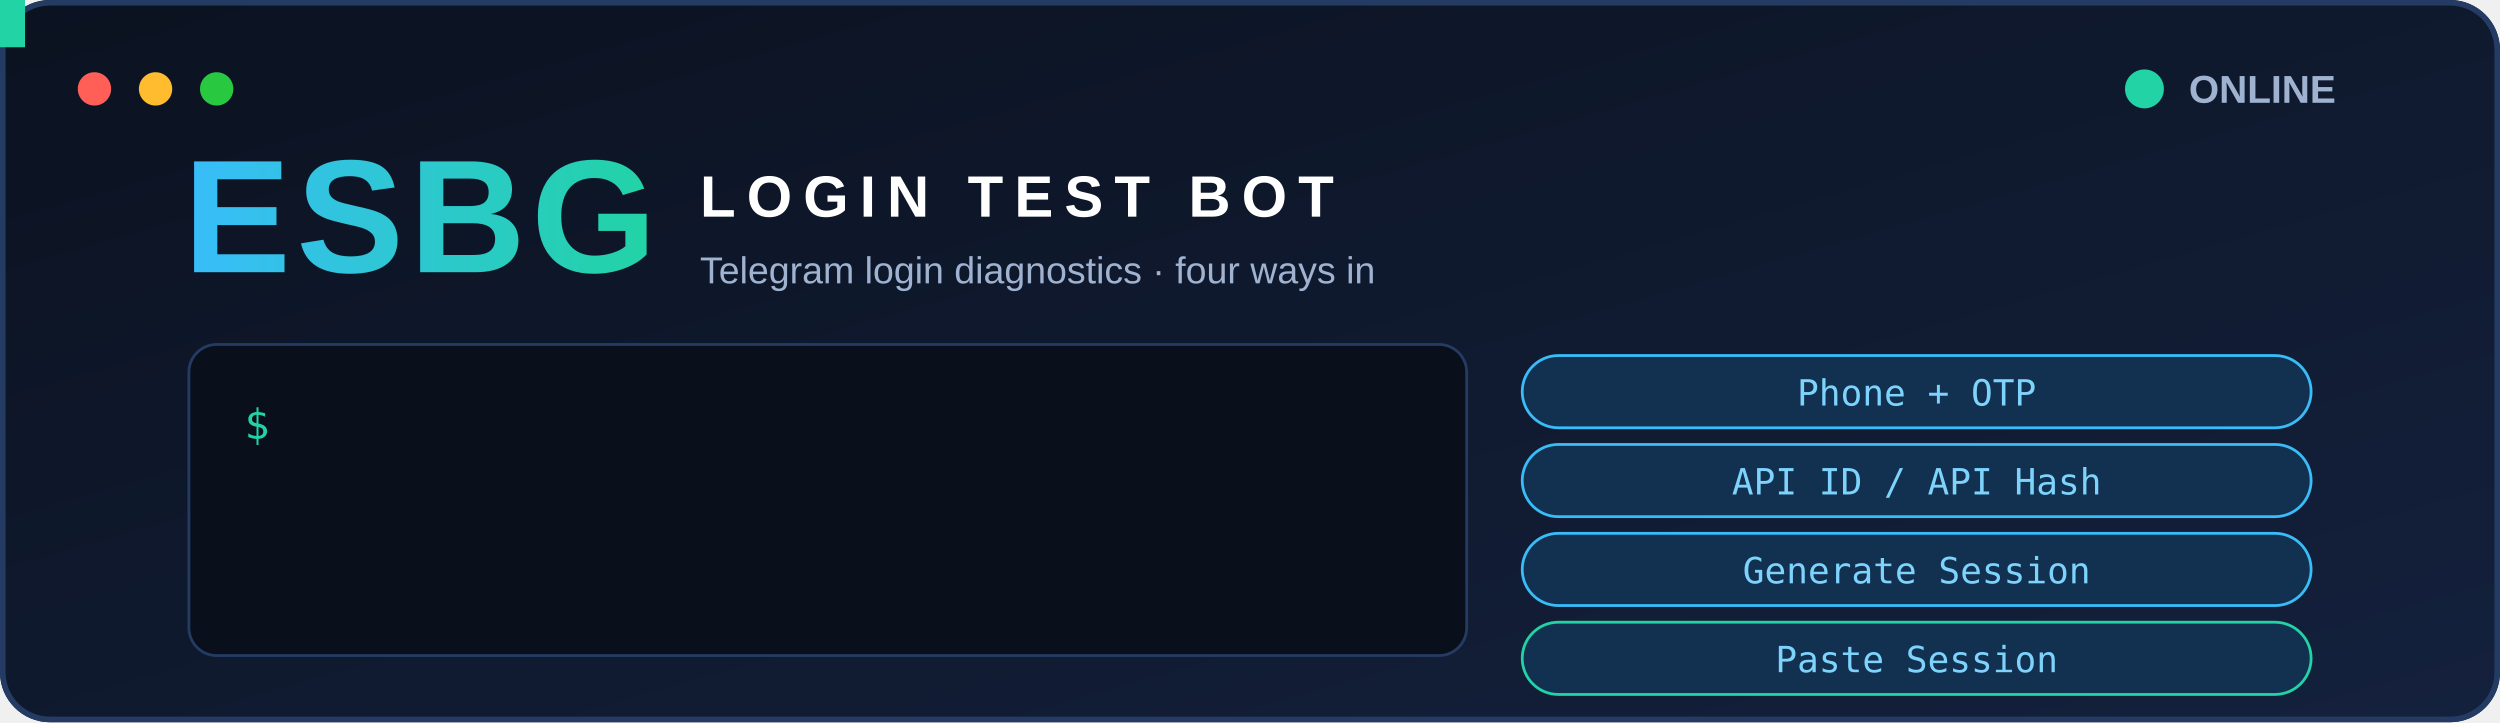
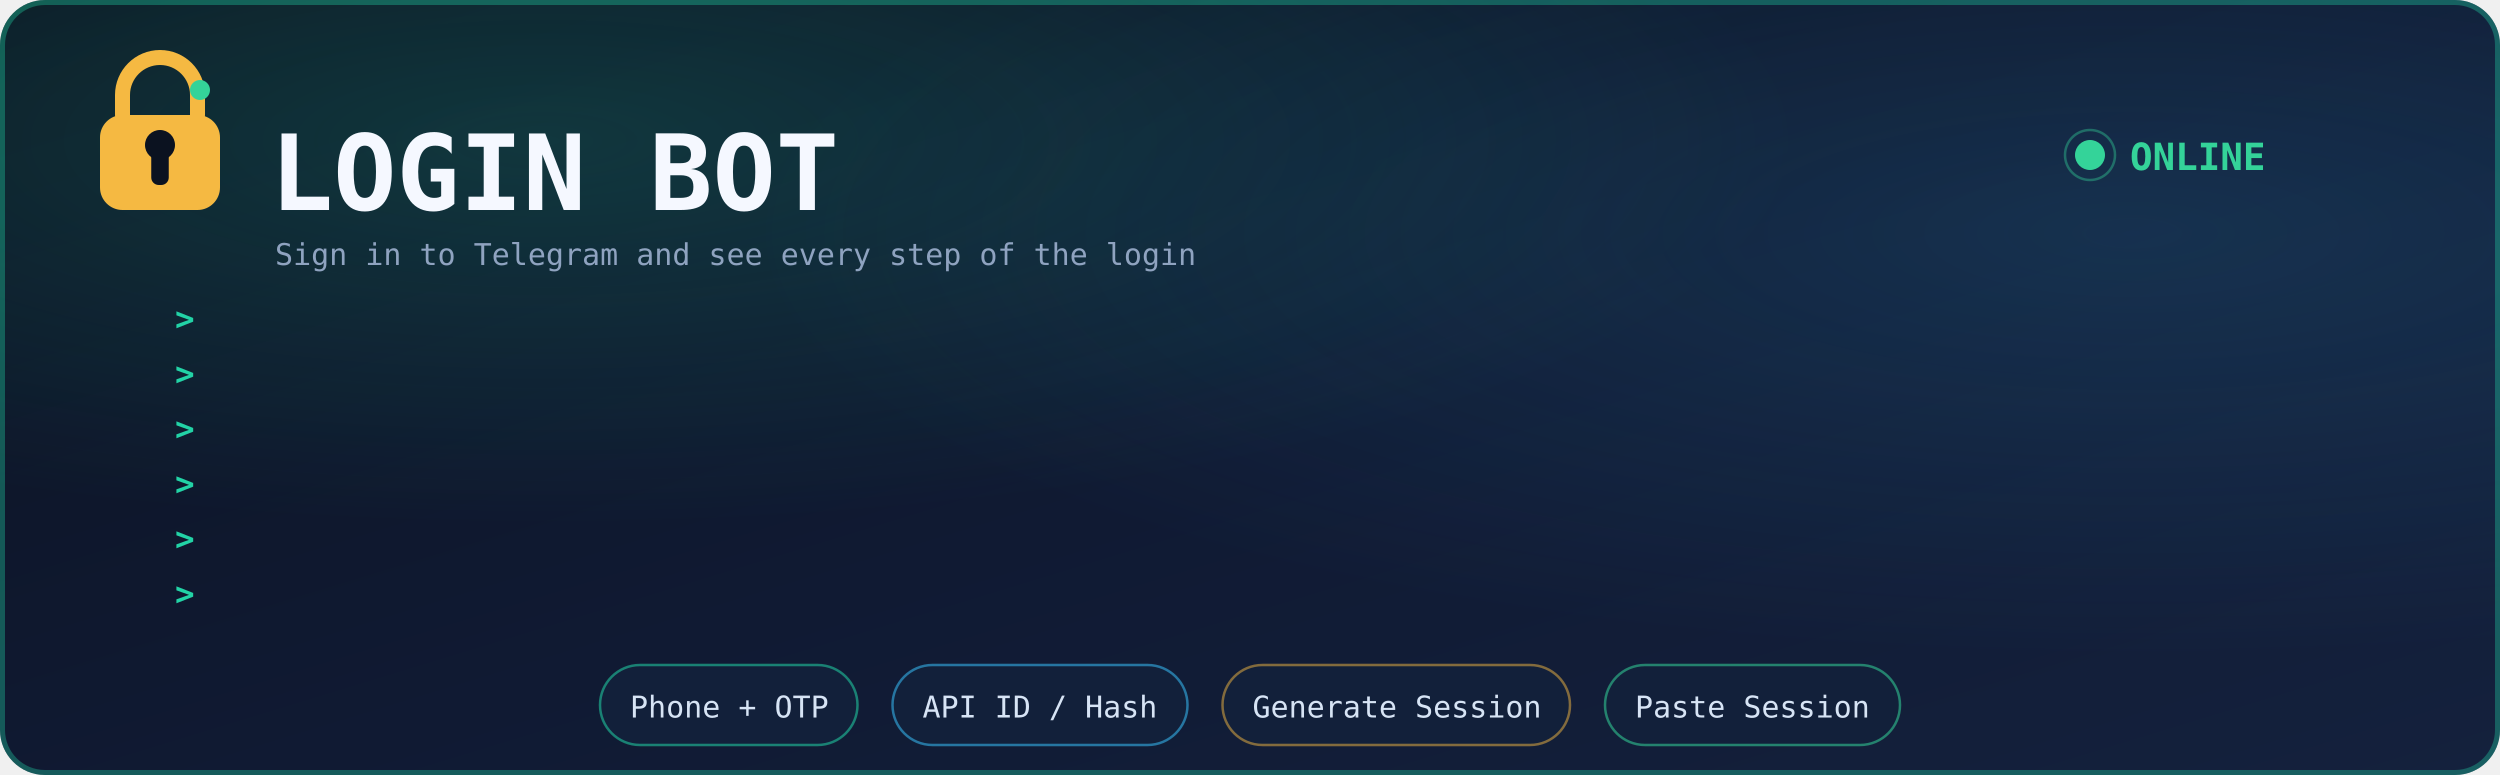
- <svg xmlns="http://www.w3.org/2000/svg" width="900" height="260" viewBox="0 0 900 260" role="img" aria-label="ESBG Login Test Bot">
+ <svg xmlns="http://www.w3.org/2000/svg" width="1000" height="310" viewBox="0 0 1000 310" role="img" aria-label="Login Bot banner">
  <defs>
    <linearGradient id="bg" x1="0" y1="0" x2="1" y2="1">
      <stop offset="0" stop-color="#0b1220" />
+       <stop offset="0.55" stop-color="#101a33" />
      <stop offset="1" stop-color="#14213d" />
    </linearGradient>
-     <linearGradient id="accent" x1="0" y1="0" x2="1" y2="0">
-       <stop offset="0" stop-color="#38bdf8" />
-       <stop offset="1" stop-color="#22d3a6" />
-     </linearGradient>
-     <clipPath id="tl1">
-       <rect x="106" y="143" height="20" width="0">
-         <animate attributeName="width" dur="12s" repeatCount="indefinite" calcMode="linear" values="0;0;126;126;0;0" keyTimes="0;0.02;0.10;0.88;0.90;1" />
+     <radialGradient id="glowTeal" cx="0.22" cy="0.18" r="0.5">
+       <stop offset="0" stop-color="#22d3a6" stop-opacity="0.18" />
+       <stop offset="1" stop-color="#22d3a6" stop-opacity="0" />
+     </radialGradient>
+     <radialGradient id="glowBlue" cx="0.85" cy="0.3" r="0.55">
+       <stop offset="0" stop-color="#38bdf8" stop-opacity="0.14" />
+       <stop offset="1" stop-color="#38bdf8" stop-opacity="0" />
+     </radialGradient>
+     <clipPath id="clip0">
+       <rect x="88" y="114" height="26" width="0">
+         <animate attributeName="width" calcMode="discrete" dur="21.4s" begin="0s" repeatCount="indefinite" values="0;7.8;15.6;23.4;31.2;39;46.8;54.6;62.4;70.2;78;85.8;93.6;101.4;109.2;117;124.8;132.6;140.4;148.2;156;163.8;171.6;179.4;187.2;195;202.8;210.6;218.4;226.2;234;241.8;249.6;257.4;265.2;273" keyTimes="0;0.021;0.023;0.026;0.028;0.03;0.033;0.035;0.037;0.04;0.042;0.044;0.047;0.049;0.051;0.054;0.056;0.058;0.061;0.063;0.065;0.068;0.07;0.072;0.075;0.077;0.079;0.082;0.084;0.086;0.089;0.091;0.093;0.096;0.098;0.101" />
      </rect>
    </clipPath>
-     <clipPath id="tl2">
-       <rect x="88" y="171" height="20" width="0">
-         <animate attributeName="width" dur="12s" repeatCount="indefinite" calcMode="linear" values="0;0;234;234;0;0" keyTimes="0;0.175;0.30;0.90;0.92;1" />
+     <clipPath id="clip1">
+       <rect x="88" y="136" height="26" width="0">
+         <animate attributeName="width" calcMode="discrete" dur="21.4s" begin="0s" repeatCount="indefinite" values="0;7.8;15.6;23.4;31.2;39;46.8;54.6;62.4;70.2;78;85.8;93.6;101.4;109.2;117;124.8;132.6;140.4;148.2;156;163.8;171.6;179.4;187.2;195;202.8;210.6;218.4;226.2;234" keyTimes="0;0.173;0.175;0.178;0.18;0.182;0.185;0.187;0.189;0.192;0.194;0.196;0.199;0.201;0.203;0.206;0.208;0.21;0.213;0.215;0.217;0.22;0.222;0.224;0.227;0.229;0.231;0.234;0.236;0.238;0.241" />
      </rect>
    </clipPath>
-     <clipPath id="tl3">
-       <rect x="88" y="199" height="20" width="0">
-         <animate attributeName="width" dur="12s" repeatCount="indefinite" calcMode="linear" values="0;0;279;279;0;0" keyTimes="0;0.375;0.53;0.92;0.94;1" />
+     <clipPath id="clip2">
+       <rect x="88" y="158" height="26" width="0">
+         <animate attributeName="width" calcMode="discrete" dur="21.4s" begin="0s" repeatCount="indefinite" values="0;7.8;15.6;23.4;31.2;39;46.8;54.6;62.4;70.2;78;85.8;93.6;101.4;109.2;117;124.8;132.6;140.4;148.2;156;163.8;171.6;179.4;187.2;195;202.8;210.6;218.4;226.2;234;241.8;249.6;257.4;265.2;273;280.8;288.6;296.4;304.2;312;319.8" keyTimes="0;0.313;0.315;0.318;0.32;0.322;0.325;0.327;0.329;0.332;0.334;0.336;0.339;0.341;0.344;0.346;0.348;0.35;0.353;0.355;0.357;0.36;0.362;0.364;0.367;0.369;0.371;0.374;0.376;0.379;0.381;0.383;0.386;0.388;0.39;0.393;0.395;0.397;0.4;0.402;0.404;0.406" />
+       </rect>
+     </clipPath>
+     <clipPath id="clip3">
+       <rect x="88" y="180" height="26" width="0">
+         <animate attributeName="width" calcMode="discrete" dur="21.4s" begin="0s" repeatCount="indefinite" values="0;7.8;15.6;23.4;31.2;39;46.8;54.6;62.4;70.2;78;85.8;93.6;101.4;109.2;117;124.8;132.6;140.4;148.2;156;163.8;171.6;179.4;187.2;195;202.8;210.6;218.4;226.2;234;241.8;249.6;257.4;265.2;273;280.8" keyTimes="0;0.479;0.481;0.484;0.486;0.488;0.491;0.493;0.495;0.498;0.5;0.502;0.505;0.507;0.509;0.512;0.514;0.516;0.519;0.521;0.523;0.526;0.528;0.53;0.533;0.535;0.537;0.54;0.542;0.544;0.547;0.549;0.551;0.554;0.556;0.558;0.561" />
+       </rect>
+     </clipPath>
+     <clipPath id="clip4">
+       <rect x="88" y="202" height="26" width="0">
+         <animate attributeName="width" calcMode="discrete" dur="21.4s" begin="0s" repeatCount="indefinite" values="0;7.8;15.6;23.4;31.2;39;46.8;54.6;62.4;70.2;78;85.8;93.6;101.4;109.2;117;124.8;132.6;140.4;148.2;156;163.8;171.6;179.4;187.2;195;202.8;210.6;218.4;226.2;234;241.8;249.6;257.4;265.2;273;280.8;288.6;296.4;304.2;312;319.8;327.6;335.4" keyTimes="0;0.633;0.635;0.638;0.64;0.642;0.645;0.647;0.649;0.652;0.654;0.656;0.659;0.661;0.664;0.666;0.668;0.671;0.673;0.675;0.678;0.68;0.682;0.685;0.687;0.689;0.692;0.694;0.696;0.699;0.701;0.703;0.706;0.708;0.71;0.713;0.715;0.717;0.72;0.722;0.724;0.727;0.729;0.731" />
+       </rect>
+     </clipPath>
+     <clipPath id="clip5">
+       <rect x="88" y="224" height="26" width="0">
+         <animate attributeName="width" calcMode="discrete" dur="21.4s" begin="0s" repeatCount="indefinite" values="0;7.8;15.6;23.4;31.2;39;46.8;54.6;62.4;70.2;78;85.8;93.6;101.4;109.2;117;124.8;132.6;140.4;148.2;156;163.8;171.6;179.4;187.2;195;202.8;210.6;218.4;226.2;234;241.8;249.6;257.4;265.2;273;280.8;288.6;296.4;304.2;312;319.8;327.6;335.4;343.2" keyTimes="0;0.804;0.806;0.808;0.811;0.813;0.815;0.818;0.82;0.822;0.825;0.827;0.829;0.832;0.834;0.836;0.839;0.841;0.844;0.846;0.848;0.851;0.853;0.855;0.858;0.86;0.862;0.865;0.867;0.869;0.872;0.874;0.876;0.878;0.881;0.883;0.885;0.888;0.89;0.892;0.895;0.897;0.899;0.902;0.904" />
      </rect>
    </clipPath>
  </defs>
-   <rect width="900" height="260" rx="18" fill="url(#bg)" />
-   <rect x="1" y="1" width="898" height="258" rx="17" fill="none" stroke="#243b63" stroke-width="2" />
-   <circle cx="34" cy="32" r="6" fill="#ff5f57" />
-   <circle cx="56" cy="32" r="6" fill="#febc2e" />
-   <circle cx="78" cy="32" r="6" fill="#28c840" />
-   <g font-family="'Segoe UI', Arial, sans-serif" font-size="14" font-weight="600" fill="#9fb3d1">
-     <circle cx="772" cy="32" r="6" fill="#22d3a6">
-       <animate attributeName="opacity" values="1;0.1;1" dur="1.4s" repeatCount="indefinite" />
+   <style>
+     text { font-family: 'JetBrains Mono','Fira Code','DejaVu Sans Mono','Courier New',monospace; }
+     .title { font-size: 42px; font-weight: bold; fill: #f5f8ff; }
+     .online { font-size: 15px; font-weight: bold; fill: #34d399; }
+     .t { font-size: 13px; fill: #c9d6e8; }
+     .p { font-size: 13px; fill: #22d3a6; font-weight: bold; }
+     .chip { font-size: 12px; fill: #d7e4f5; }
+     .cap { font-size: 12px; fill: #8fa3c0; }
+   </style>
+   <rect x="0" y="0" width="1000" height="310" rx="18" fill="url(#bg)" />
+   <rect x="0" y="0" width="1000" height="310" rx="18" fill="url(#glowTeal)" />
+   <rect x="0" y="0" width="1000" height="310" rx="18" fill="url(#glowBlue)" />
+   <rect x="1" y="1" width="998" height="308" rx="17" fill="none" stroke="#22d3a6" stroke-opacity="0.35" stroke-width="2" />
+   <g transform="translate(64,58)">
+     <path d="M -15 -12 v -8 a 15 15 0 0 1 30 0 v 8" fill="none" stroke="#f5b942" stroke-width="6" stroke-linecap="round" />
+     <rect x="-24" y="-12" width="48" height="38" rx="9" fill="#f5b942" />
+     <circle cx="0" cy="0" r="6" fill="#0b1220" />
+     <rect x="-3.5" y="2" width="7" height="14" rx="3" fill="#0b1220" />
+     <circle cx="16" cy="-22" r="4" fill="#34d399">
+       <animate attributeName="opacity" values="1;0.15;1" dur="1.8s" repeatCount="indefinite" />
    </circle>
-     <circle cx="772" cy="32" r="6" fill="none" stroke="#22d3a6" stroke-width="2">
-       <animate attributeName="r" values="6;16" dur="1.4s" repeatCount="indefinite" />
-       <animate attributeName="opacity" values="0.8;0" dur="1.4s" repeatCount="indefinite" />
-     </circle>
-     <text x="788" y="37">ONLINE</text>
  </g>
-   <g font-family="'Segoe UI', Arial, sans-serif">
-     <text x="66" y="98" font-size="58" font-weight="800" fill="url(#accent)" letter-spacing="2">ESBG</text>
-     <text x="252" y="78" font-size="21" font-weight="700" fill="#ffffff" letter-spacing="4">LOGIN TEST BOT</text>
-     <text x="252" y="102" font-size="13.5" fill="#9fb3d1">Telegram login diagnostics · four ways in</text>
+   <text class="title" x="108" y="84" textLength="238" lengthAdjust="spacingAndGlyphs">LOGIN BOT</text>
+   <text class="cap" x="110" y="106" textLength="318" lengthAdjust="spacingAndGlyphs">Sign in to Telegram and see every step of the login</text>
+   <circle cx="836" cy="62" r="6" fill="#34d399">
+     <animate attributeName="opacity" values="1;0.2;1" dur="1.6s" repeatCount="indefinite" />
+   </circle>
+   <circle cx="836" cy="62" r="10" fill="none" stroke="#34d399" stroke-opacity="0.4">
+     <animate attributeName="r" values="6;12;6" dur="1.6s" repeatCount="indefinite" />
+     <animate attributeName="stroke-opacity" values="0.45;0.05;0.45" dur="1.6s" repeatCount="indefinite" />
+   </circle>
+   <text class="online" x="852" y="68" textLength="62" lengthAdjust="spacingAndGlyphs">ONLINE</text>
+   <text class="p" x="70" y="132">&gt;</text>
+   <text class="p" x="70" y="154">&gt;</text>
+   <text class="p" x="70" y="176">&gt;</text>
+   <text class="p" x="70" y="198">&gt;</text>
+   <text class="p" x="70" y="220">&gt;</text>
+   <text class="p" x="70" y="242">&gt;</text>
+   <text class="t" x="88" y="132" textLength="273" lengthAdjust="spacingAndGlyphs" clip-path="url(#clip0)">Log in with your phone number + OTP</text>
+   <g opacity="0">
+     <animate attributeName="opacity" calcMode="discrete" dur="21.4s" begin="0s" repeatCount="indefinite" values="0;1;0;0" keyTimes="0;0.019;0.171;1" />
+     <rect x="88" y="120" width="8" height="16" fill="#22d3a6">
+       <animate attributeName="x" calcMode="discrete" dur="21.4s" begin="0s" repeatCount="indefinite" values="88;95.8;103.6;111.4;119.2;127;134.8;142.6;150.4;158.2;166;173.8;181.6;189.4;197.2;205;212.8;220.6;228.4;236.2;244;251.8;259.6;267.4;275.2;283;290.8;298.6;306.4;314.2;322;329.8;337.6;345.4;353.2;361" keyTimes="0;0.021;0.023;0.026;0.028;0.03;0.033;0.035;0.037;0.04;0.042;0.044;0.047;0.049;0.051;0.054;0.056;0.058;0.061;0.063;0.065;0.068;0.07;0.072;0.075;0.077;0.079;0.082;0.084;0.086;0.089;0.091;0.093;0.096;0.098;0.101" />
+       <animate attributeName="opacity" calcMode="discrete" dur="1.04s" repeatCount="indefinite" values="1;0" keyTimes="0;0.55" />
+     </rect>
  </g>
-   <rect x="68" y="124" width="460" height="112" rx="10" fill="#0a0f1c" stroke="#243b63" />
-   <text x="88" y="158" font-family="ui-monospace, 'Cascadia Mono', Menlo, Consolas, 'DejaVu Sans Mono', monospace" font-size="15" fill="#22d3a6">$</text>
-   <g font-family="ui-monospace, 'Cascadia Mono', Menlo, Consolas, 'DejaVu Sans Mono', monospace" font-size="15" fill="#e8eef7">
-     <g clip-path="url(#tl1)">
-       <text x="106" y="158" textLength="126" lengthAdjust="spacing">python main.py</text>
-     </g>
-     <g clip-path="url(#tl2)">
-       <text x="88" y="186" textLength="234" lengthAdjust="spacing">ESBG login test bot online</text>
-     </g>
-     <g clip-path="url(#tl3)">
-       <text x="88" y="214" textLength="279" lengthAdjust="spacing">otp / api key / session / paste</text>
-     </g>
+   <text class="t" x="88" y="154" textLength="234" lengthAdjust="spacingAndGlyphs" clip-path="url(#clip1)">Use your own API ID / API Hash</text>
+   <g opacity="0">
+     <animate attributeName="opacity" calcMode="discrete" dur="21.4s" begin="0s" repeatCount="indefinite" values="0;1;0;0" keyTimes="0;0.171;0.311;1" />
+     <rect x="88" y="142" width="8" height="16" fill="#22d3a6">
+       <animate attributeName="x" calcMode="discrete" dur="21.4s" begin="0s" repeatCount="indefinite" values="88;95.8;103.6;111.4;119.2;127;134.8;142.6;150.4;158.2;166;173.8;181.6;189.4;197.2;205;212.8;220.6;228.4;236.2;244;251.8;259.6;267.4;275.2;283;290.8;298.6;306.4;314.2;322" keyTimes="0;0.173;0.175;0.178;0.18;0.182;0.185;0.187;0.189;0.192;0.194;0.196;0.199;0.201;0.203;0.206;0.208;0.21;0.213;0.215;0.217;0.22;0.222;0.224;0.227;0.229;0.231;0.234;0.236;0.238;0.241" />
+       <animate attributeName="opacity" calcMode="discrete" dur="1.04s" repeatCount="indefinite" values="1;0" keyTimes="0;0.55" />
+     </rect>
  </g>
-   <rect width="9" height="17" fill="#22d3a6">
-     <animate attributeName="x" dur="12s" repeatCount="indefinite" calcMode="linear" values="106;232;232;88;322;322;88;367;367;88;88" keyTimes="0;0.10;0.16;0.175;0.30;0.36;0.375;0.53;0.88;0.94;1" />
-     <animate attributeName="y" dur="12s" repeatCount="indefinite" calcMode="discrete" values="145;173;201;145" keyTimes="0;0.175;0.375;0.94" />
-     <animate attributeName="opacity" values="1;0" keyTimes="0;0.5" calcMode="discrete" dur="1.1s" repeatCount="indefinite" />
-   </rect>
-   <g font-family="ui-monospace, 'Cascadia Mono', Menlo, Consolas, 'DejaVu Sans Mono', monospace" font-size="13" fill="#7dd3fc">
-     <rect x="548" y="128" width="284" height="26" rx="13" fill="#12304f" stroke="#38bdf8" />
-     <text x="690" y="146" text-anchor="middle">Phone + OTP</text>
-     <rect x="548" y="160" width="284" height="26" rx="13" fill="#12304f" stroke="#38bdf8" />
-     <text x="690" y="178" text-anchor="middle">API ID / API Hash</text>
-     <rect x="548" y="192" width="284" height="26" rx="13" fill="#12304f" stroke="#38bdf8" />
-     <text x="690" y="210" text-anchor="middle">Generate Session</text>
-     <rect x="548" y="224" width="284" height="26" rx="13" fill="#12304f" stroke="#22d3a6" />
-     <text x="690" y="242" text-anchor="middle">Paste Session</text>
+   <text class="t" x="88" y="176" textLength="319.8" lengthAdjust="spacingAndGlyphs" clip-path="url(#clip2)">Generate a session string after one login</text>
+   <g opacity="0">
+     <animate attributeName="opacity" calcMode="discrete" dur="21.4s" begin="0s" repeatCount="indefinite" values="0;1;0;0" keyTimes="0;0.311;0.477;1" />
+     <rect x="88" y="164" width="8" height="16" fill="#22d3a6">
+       <animate attributeName="x" calcMode="discrete" dur="21.4s" begin="0s" repeatCount="indefinite" values="88;95.8;103.6;111.4;119.2;127;134.8;142.6;150.4;158.2;166;173.8;181.6;189.4;197.2;205;212.8;220.6;228.4;236.2;244;251.8;259.6;267.4;275.2;283;290.8;298.6;306.4;314.2;322;329.8;337.6;345.4;353.2;361;368.8;376.6;384.4;392.2;400;407.8" keyTimes="0;0.313;0.315;0.318;0.32;0.322;0.325;0.327;0.329;0.332;0.334;0.336;0.339;0.341;0.344;0.346;0.348;0.35;0.353;0.355;0.357;0.36;0.362;0.364;0.367;0.369;0.371;0.374;0.376;0.379;0.381;0.383;0.386;0.388;0.39;0.393;0.395;0.397;0.4;0.402;0.404;0.406" />
+       <animate attributeName="opacity" calcMode="discrete" dur="1.04s" repeatCount="indefinite" values="1;0" keyTimes="0;0.55" />
+     </rect>
+   </g>
+   <text class="t" x="88" y="198" textLength="280.8" lengthAdjust="spacingAndGlyphs" clip-path="url(#clip3)">Paste a session string and verify it</text>
+   <g opacity="0">
+     <animate attributeName="opacity" calcMode="discrete" dur="21.4s" begin="0s" repeatCount="indefinite" values="0;1;0;0" keyTimes="0;0.477;0.631;1" />
+     <rect x="88" y="186" width="8" height="16" fill="#22d3a6">
+       <animate attributeName="x" calcMode="discrete" dur="21.4s" begin="0s" repeatCount="indefinite" values="88;95.8;103.6;111.4;119.2;127;134.8;142.6;150.4;158.2;166;173.8;181.6;189.4;197.2;205;212.8;220.6;228.4;236.2;244;251.8;259.6;267.4;275.2;283;290.8;298.6;306.4;314.2;322;329.8;337.6;345.4;353.2;361;368.8" keyTimes="0;0.479;0.481;0.484;0.486;0.488;0.491;0.493;0.495;0.498;0.5;0.502;0.505;0.507;0.509;0.512;0.514;0.516;0.519;0.521;0.523;0.526;0.528;0.53;0.533;0.535;0.537;0.54;0.542;0.544;0.547;0.549;0.551;0.554;0.556;0.558;0.561" />
+       <animate attributeName="opacity" calcMode="discrete" dur="1.04s" repeatCount="indefinite" values="1;0" keyTimes="0;0.55" />
+     </rect>
+   </g>
+   <text class="t" x="88" y="220" textLength="335.4" lengthAdjust="spacingAndGlyphs" clip-path="url(#clip4)">See exactly how Telegram delivers your code</text>
+   <g opacity="0">
+     <animate attributeName="opacity" calcMode="discrete" dur="21.4s" begin="0s" repeatCount="indefinite" values="0;1;0;0" keyTimes="0;0.631;0.801;1" />
+     <rect x="88" y="208" width="8" height="16" fill="#22d3a6">
+       <animate attributeName="x" calcMode="discrete" dur="21.4s" begin="0s" repeatCount="indefinite" values="88;95.8;103.6;111.4;119.2;127;134.8;142.6;150.4;158.2;166;173.8;181.6;189.4;197.2;205;212.8;220.6;228.4;236.2;244;251.8;259.6;267.4;275.2;283;290.8;298.6;306.4;314.2;322;329.8;337.6;345.4;353.2;361;368.8;376.6;384.4;392.2;400;407.8;415.6;423.4" keyTimes="0;0.633;0.635;0.638;0.64;0.642;0.645;0.647;0.649;0.652;0.654;0.656;0.659;0.661;0.664;0.666;0.668;0.671;0.673;0.675;0.678;0.68;0.682;0.685;0.687;0.689;0.692;0.694;0.696;0.699;0.701;0.703;0.706;0.708;0.71;0.713;0.715;0.717;0.72;0.722;0.724;0.727;0.729;0.731" />
+       <animate attributeName="opacity" calcMode="discrete" dur="1.04s" repeatCount="indefinite" values="1;0" keyTimes="0;0.55" />
+     </rect>
+   </g>
+   <text class="t" x="88" y="242" textLength="343.2" lengthAdjust="spacingAndGlyphs" clip-path="url(#clip5)">A fresh login / nature photo on every screen</text>
+   <g opacity="0">
+     <animate attributeName="opacity" calcMode="discrete" dur="21.4s" begin="0s" repeatCount="indefinite" values="0;1;0;0" keyTimes="0;0.801;0.974;1" />
+     <rect x="88" y="230" width="8" height="16" fill="#22d3a6">
+       <animate attributeName="x" calcMode="discrete" dur="21.4s" begin="0s" repeatCount="indefinite" values="88;95.8;103.6;111.4;119.2;127;134.8;142.6;150.4;158.2;166;173.8;181.6;189.4;197.2;205;212.8;220.6;228.4;236.2;244;251.8;259.6;267.4;275.2;283;290.8;298.6;306.4;314.2;322;329.8;337.6;345.4;353.2;361;368.8;376.6;384.4;392.2;400;407.8;415.6;423.4;431.2" keyTimes="0;0.804;0.806;0.808;0.811;0.813;0.815;0.818;0.82;0.822;0.825;0.827;0.829;0.832;0.834;0.836;0.839;0.841;0.844;0.846;0.848;0.851;0.853;0.855;0.858;0.86;0.862;0.865;0.867;0.869;0.872;0.874;0.876;0.878;0.881;0.883;0.885;0.888;0.89;0.892;0.895;0.897;0.899;0.902;0.904" />
+       <animate attributeName="opacity" calcMode="discrete" dur="1.04s" repeatCount="indefinite" values="1;0" keyTimes="0;0.55" />
+     </rect>
+   </g>
+   <g>
+     <rect x="240" y="266" width="103" height="32" rx="16" fill="#12203a" stroke="#22d3a6" stroke-opacity="0.55" />
+     <text class="chip" x="252" y="287" textLength="79" lengthAdjust="spacingAndGlyphs">Phone + OTP</text>
+     <rect x="357" y="266" width="118" height="32" rx="16" fill="#12203a" stroke="#38bdf8" stroke-opacity="0.55" />
+     <text class="chip" x="369" y="287" textLength="94" lengthAdjust="spacingAndGlyphs">API ID / Hash</text>
+     <rect x="489" y="266" width="139" height="32" rx="16" fill="#12203a" stroke="#f5b942" stroke-opacity="0.5" />
+     <text class="chip" x="501" y="287" textLength="115" lengthAdjust="spacingAndGlyphs">Generate Session</text>
+     <rect x="642" y="266" width="118" height="32" rx="16" fill="#12203a" stroke="#34d399" stroke-opacity="0.55" />
+     <text class="chip" x="654" y="287" textLength="94" lengthAdjust="spacingAndGlyphs">Paste Session</text>
  </g>
</svg>
